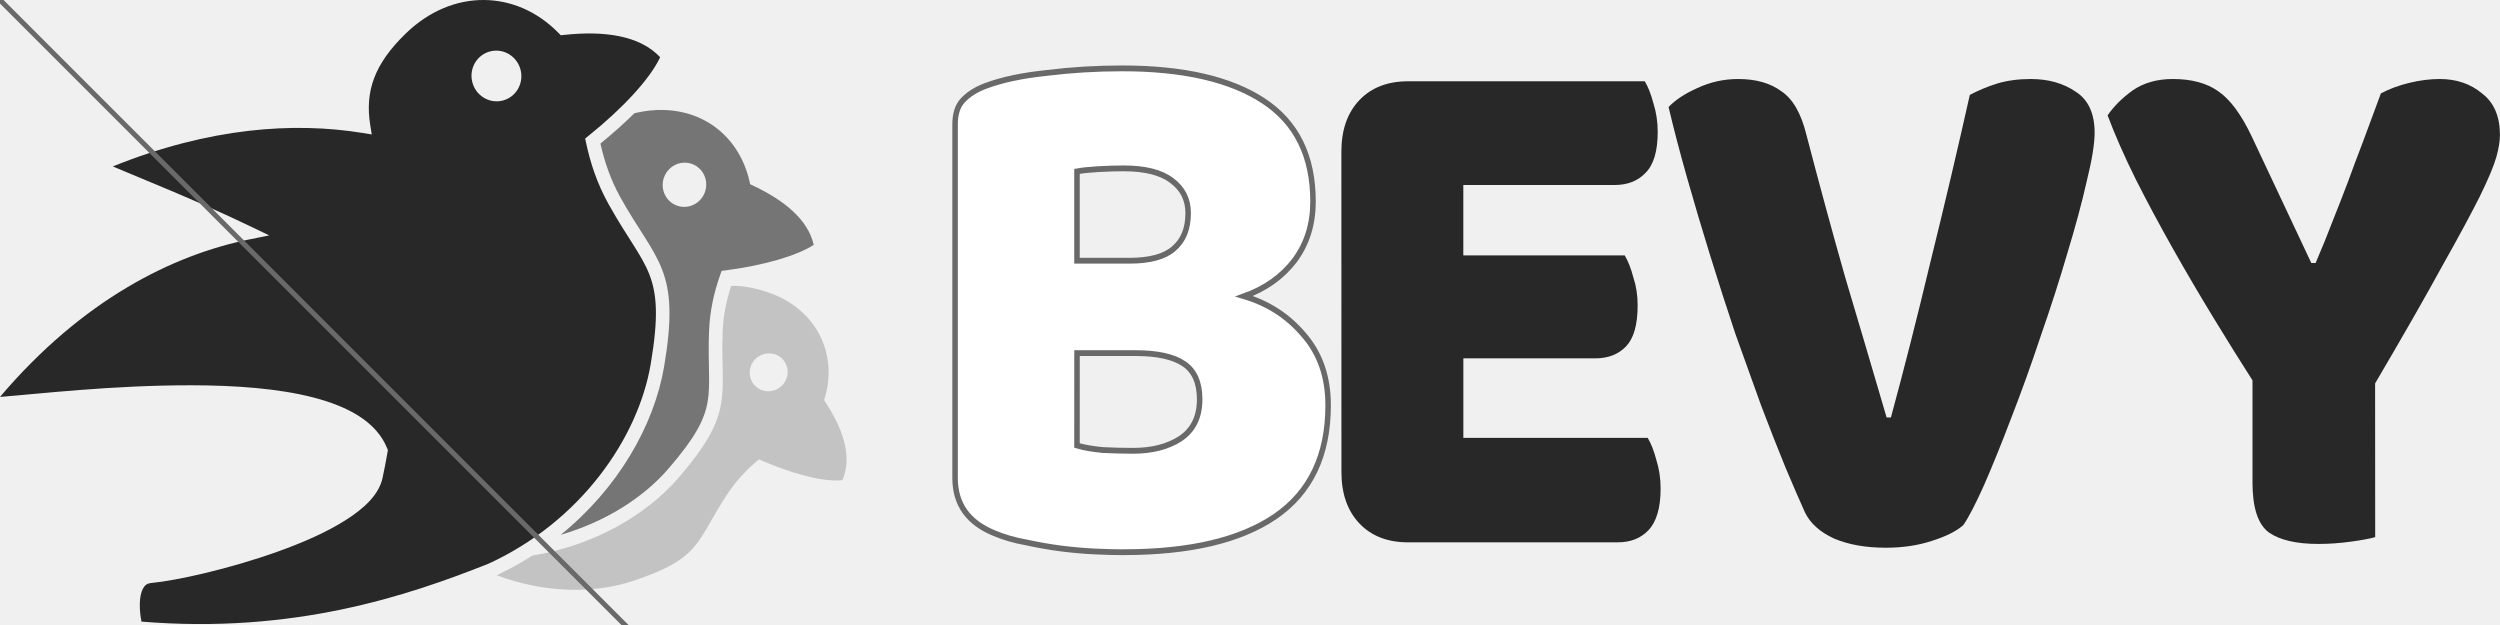
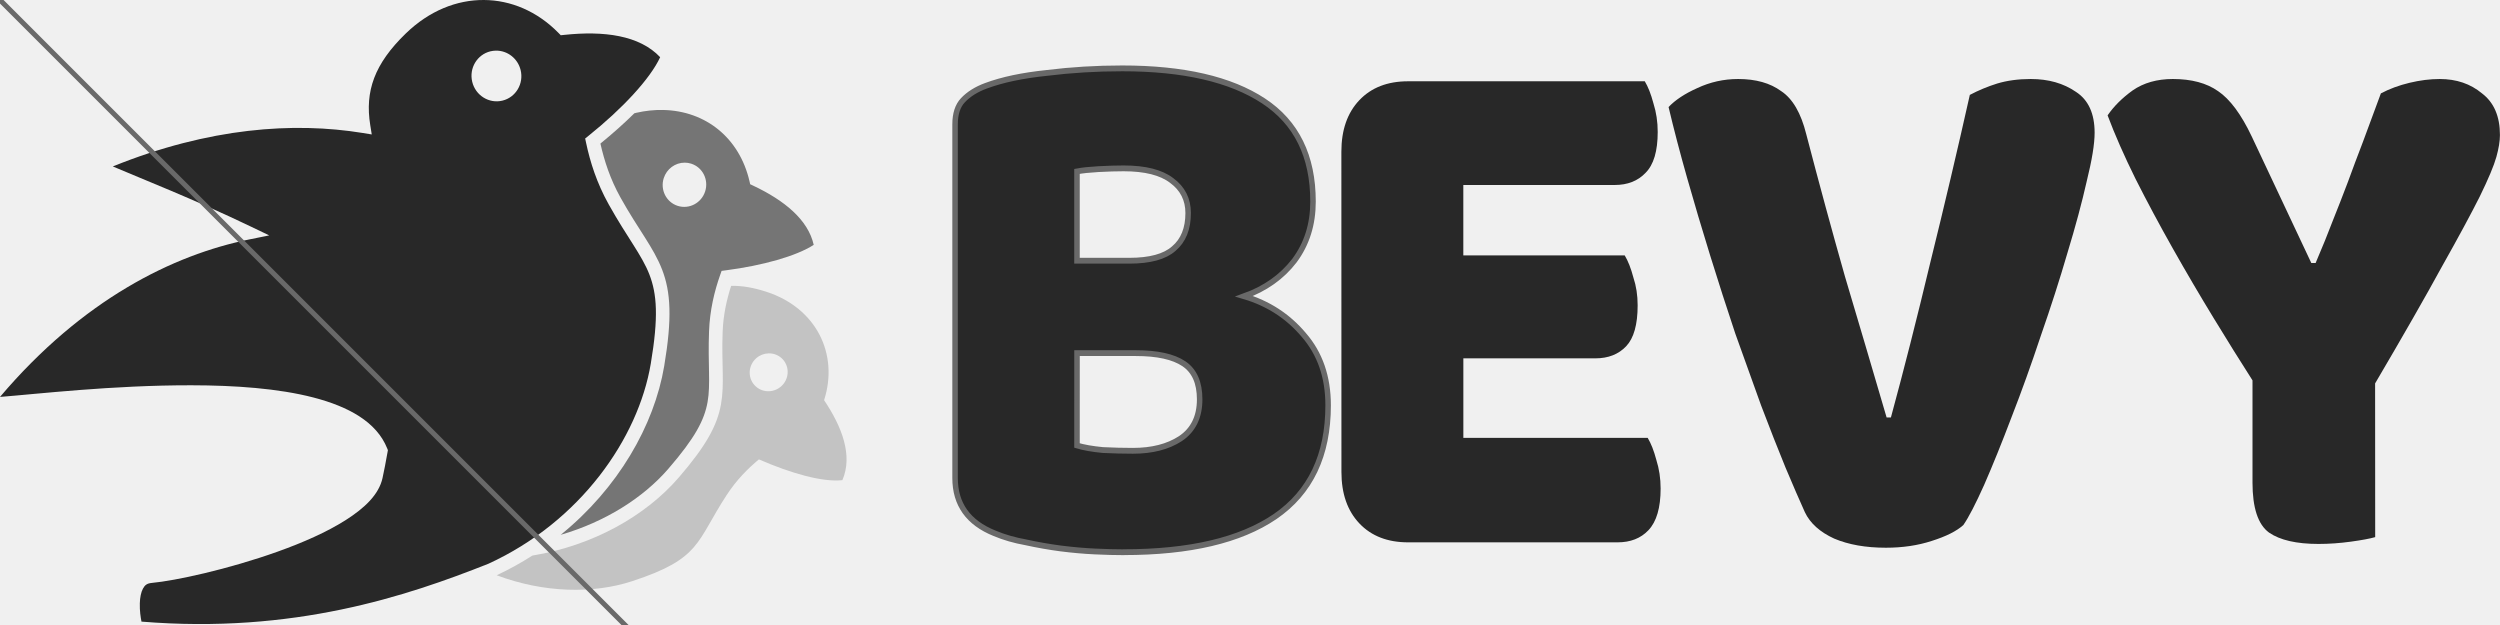
<svg xmlns="http://www.w3.org/2000/svg" id="svg1941" version="1.1" viewBox="0 0 93.706 23.391" height="23.391mm" width="93.706mm">
  <defs id="defs1935" />
  <g transform="translate(-15.83809,-109.1515)" id="layer1">
    <g style="opacity:1;fill:#757575;fill-opacity:1;stroke-width:0.756;stroke-miterlimit:4;stroke-dasharray:none" transform="matrix(0.6386771,0,0,0.6386771,-336.2912,-147.5184)" id="g1911-8-3-9-3">
      <g id="g1121-3-8-8-2-8-7-1-2-8-3-9-6" style="fill:#929292;fill-opacity:1" transform="matrix(-0.4042672,-0.1743825,-0.1743825,0.4042672,678.7761,389.8476)">
        <path transform="matrix(-0.551804,-0.2380231,-0.2380231,0.551804,1946.732,-620.612)" d="m 2246.031,2340.191 v 0 c -0.016,3e-4 -0.031,0 -0.047,0 -0.98,3.067 -1.739,6.4 -1.883,10.195 -0.271,7.126 0.453,11.464 -0.367,16.08 -0.82,4.616 -3.245,9.161 -9.414,16.287 -7.342,8.482 -18.979,15.045 -32.42,17.264 -2.502,1.597 -5.142,3.061 -7.92,4.363 10.462,3.938 21.402,4.153 30.076,1.307 15.279,-5.014 14.096,-8.616 20.943,-19.107 2.157,-3.305 4.647,-5.828 7.148,-7.9 7.125,3.107 14.143,5.101 18.516,4.607 2.351,-5.45 -0.057,-11.771 -4.059,-17.746 3.282,-10.196 -1.699,-20.406 -12.73,-24.016 -2.877,-0.942 -5.463,-1.384 -7.844,-1.338 z m 8.275,14.971 a 4.167,4.245 48.68 0 1 3.197,1.397 4.167,4.245 48.68 0 1 -0.438,5.934 4.167,4.245 48.68 0 1 -5.939,-0.326 4.167,4.245 48.68 0 1 0.438,-5.934 4.167,4.245 48.68 0 1 2.742,-1.07 z m -68.375,45.379 c 0.127,0.075 0.257,0.141 0.385,0.215 0.131,-0.049 0.264,-0.101 0.395,-0.15 -0.26,-0.023 -0.519,-0.039 -0.779,-0.064 z" style="fill:#c3c3c3;fill-opacity:1;stroke:none;stroke-width:0.56px;stroke-linecap:butt;stroke-linejoin:miter;stroke-opacity:1" id="path819-1-94-5-3-1-9-6-4-90-0-8-9-5-8-6-1" />
      </g>
    </g>
    <g style="opacity:1;fill:#282828;fill-opacity:1;stroke:none;stroke-width:0.756;stroke-miterlimit:4;stroke-dasharray:none;stroke-opacity:1" transform="matrix(-0.289957,0.2343288,0.2343288,0.289957,41.47955,36.94942)" id="g1051-1-2-0-8-6-0-8-1-5-6-9-6">
      <g style="opacity:1;fill:#282828;fill-opacity:1" transform="matrix(-0.3525408,0.2849059,0.2849059,0.3525408,477.11,-1021.767)" id="g3029-3">
        <path transform="translate(5.0092774e-5,-757.8763)" d="m 2191.146,2276.783 c -5.973,-0.035 -12.098,2.348 -17.361,7.459 -6.913,6.713 -9.06,12.755 -7.848,20.295 l 0.332,2.068 -2.066,-0.336 c -15.188,-2.461 -33.985,-1.218 -55.371,7.434 6.287,2.695 17.826,7.193 30.631,13.342 l 4.061,1.951 -4.414,0.894 c -16.909,3.427 -36.973,13.328 -55.299,34.934 8.198,-0.637 24.953,-2.609 42.428,-2.582 9.714,0.015 19.287,0.687 27.086,2.709 7.799,2.022 14.026,5.435 16.367,11.285 l 0.16,0.4 -0.076,0.424 c -0.384,2.183 -0.761,4.149 -1.117,5.76 -0.816,3.694 -4.01,6.682 -8.195,9.342 -4.186,2.66 -9.496,4.985 -15.014,6.961 -11.035,3.952 -22.78,6.477 -27.965,6.959 -1.102,0.102 -1.542,0.498 -1.967,1.27 -0.425,0.771 -0.659,1.982 -0.693,3.25 -0.046,1.693 0.181,3.104 0.367,4.062 33.749,2.767 58.847,-5.651 76.959,-12.838 20.351,-9.331 33.213,-27.758 36.006,-44.348 1.75,-10.395 1.375,-15.489 -0.312,-19.828 -1.687,-4.339 -4.922,-8.191 -9.025,-15.549 -2.637,-4.728 -4.108,-9.367 -5.02,-13.688 l -0.193,-0.91 0.727,-0.582 c 7.54,-6.045 13.681,-12.644 15.91,-17.449 -4.574,-4.865 -12.479,-5.893 -21.322,-4.947 l -0.727,0.076 -0.512,-0.521 c -4.713,-4.801 -10.562,-7.261 -16.535,-7.297 z m 2.648,11.232 a 5.629,5.524 76.403 0 1 5.502,4.322 5.629,5.524 76.403 0 1 -4.047,6.769 5.629,5.524 76.403 0 1 -6.693,-4.172 5.629,5.524 76.403 0 1 4.047,-6.769 5.629,5.524 76.403 0 1 1.191,-0.15 z" style="color:#000000;font-style:normal;font-variant:normal;font-weight:normal;font-stretch:normal;font-size:medium;line-height:normal;font-family:sans-serif;font-variant-ligatures:normal;font-variant-position:normal;font-variant-caps:normal;font-variant-numeric:normal;font-variant-alternates:normal;font-variant-east-asian:normal;font-feature-settings:normal;font-variation-settings:normal;text-indent:0;text-align:start;text-decoration:none;text-decoration-line:none;text-decoration-style:solid;text-decoration-color:#000000;letter-spacing:normal;word-spacing:normal;text-transform:none;writing-mode:lr-tb;direction:ltr;text-orientation:mixed;dominant-baseline:auto;baseline-shift:baseline;text-anchor:start;white-space:normal;shape-padding:0;shape-margin:0;inline-size:0;clip-rule:nonzero;display:inline;overflow:visible;visibility:visible;isolation:auto;mix-blend-mode:normal;color-interpolation:sRGB;color-interpolation-filters:linearRGB;solid-color:#000000;solid-opacity:1;vector-effect:none;fill:#282828;fill-opacity:1;fill-rule:nonzero;stroke:none;stroke-width:3.024;stroke-linecap:butt;stroke-linejoin:miter;stroke-miterlimit:4;stroke-dasharray:none;stroke-dashoffset:0;stroke-opacity:1;color-rendering:auto;image-rendering:auto;shape-rendering:auto;text-rendering:auto;enable-background:accumulate;stop-color:#000000;stop-opacity:1" id="path3031-2" />
      </g>
    </g>
    <g transform="matrix(-0.3225918,0.04314193,0.04314193,0.3225918,94.63531,65.32372)" id="g1051-1-1-8-8-4-9-4-0-4-6-4-7-6" style="opacity:1;fill:#353535;fill-opacity:1;stroke-width:0.756;stroke-miterlimit:4;stroke-dasharray:none">
      <g transform="translate(-20.24458,-6.120921)" id="g1129-5-9-8-0-7-2-7-3-8-61-1">
        <g transform="translate(61.54776,-5.672668)" id="g1344-1-3-9-3-8-8-8-3-5">
          <g style="fill:#757575;fill-opacity:1" id="g1121-7-7-2-3-3-7-4-5-8-2-5">
            <g style="opacity:1" transform="matrix(-0.514626,0.06882369,0.06882369,0.514626,1184.364,-811.9091)" id="g3006-4">
              <path transform="translate(1.2499985e-4,-757.8763)" d="m 2230.894,2301.174 c -1.911,-0.039 -3.912,0.162 -5.979,0.633 -0.139,0.032 -0.261,0.071 -0.398,0.104 -2.274,2.248 -4.813,4.505 -7.529,6.717 0.875,3.86 2.174,7.883 4.471,12.002 3.987,7.149 7.274,10.966 9.203,15.926 1.929,4.96 2.264,10.794 0.475,21.424 -2.218,13.178 -10.24,27.132 -22.959,37.434 9.872,-2.879 18.287,-8.191 23.858,-14.627 6.013,-6.946 8.019,-10.876 8.723,-14.836 0.704,-3.96 0.044,-8.3 0.324,-15.664 0.18,-4.745 1.191,-8.896 2.477,-12.545 l 0.309,-0.875 0.922,-0.121 c 8.228,-1.067 15.665,-3.167 19.51,-5.648 -1.235,-5.552 -6.481,-9.86 -13.428,-13.135 l -0.662,-0.312 -0.166,-0.713 c -2.203,-9.461 -9.591,-15.563 -19.148,-15.762 z m 4.783,11.686 a 4.823,4.914 17.729 0 1 1.447,0.225 4.823,4.914 17.729 0 1 3.098,6.148 4.823,4.914 17.729 0 1 -6.09,3.213 4.823,4.914 17.729 0 1 -3.098,-6.148 4.823,4.914 17.729 0 1 4.643,-3.438 z" style="color:#000000;font-style:normal;font-variant:normal;font-weight:normal;font-stretch:normal;font-size:medium;line-height:normal;font-family:sans-serif;font-variant-ligatures:normal;font-variant-position:normal;font-variant-caps:normal;font-variant-numeric:normal;font-variant-alternates:normal;font-variant-east-asian:normal;font-feature-settings:normal;font-variation-settings:normal;text-indent:0;text-align:start;text-decoration:none;text-decoration-line:none;text-decoration-style:solid;text-decoration-color:#000000;letter-spacing:normal;word-spacing:normal;text-transform:none;writing-mode:lr-tb;direction:ltr;text-orientation:mixed;dominant-baseline:auto;baseline-shift:baseline;text-anchor:start;white-space:normal;shape-padding:0;shape-margin:0;inline-size:0;clip-rule:nonzero;display:inline;overflow:visible;visibility:visible;isolation:auto;mix-blend-mode:normal;color-interpolation:sRGB;color-interpolation-filters:linearRGB;solid-color:#000000;solid-opacity:1;vector-effect:none;fill:#757575;fill-opacity:1;fill-rule:nonzero;stroke:none;stroke-width:3.024;stroke-linecap:butt;stroke-linejoin:miter;stroke-miterlimit:4;stroke-dasharray:none;stroke-dashoffset:0;stroke-opacity:1;color-rendering:auto;image-rendering:auto;shape-rendering:auto;text-rendering:auto;enable-background:accumulate;stop-color:#000000;stop-opacity:1" id="path3008-7" />
            </g>
          </g>
        </g>
      </g>
    </g>
    <g id="text1778-3-6-3-9-3-6-4-0-9-5" style="font-style:normal;font-weight:normal;font-size:10.301px;line-height:1.25;font-family:sans-serif;letter-spacing:0px;word-spacing:0px;opacity:1;fill:#282828;fill-opacity:1;stroke:none;stroke-width:0.258;stroke-miterlimit:4;stroke-dasharray:none" transform="matrix(1.091397,0,0,1.152116,-39.18187,-107.1797)" aria-label="BEVY">
      <path id="path1940-83-0-6-3-1-1-8-3-1-6" style="font-style:normal;font-variant:normal;font-weight:normal;font-stretch:normal;font-size:21.975px;font-family:'Baloo Bhaijaan';-inkscape-font-specification:'Baloo Bhaijaan, Normal';font-variant-ligatures:normal;font-variant-caps:normal;font-variant-numeric:normal;font-feature-settings:normal;text-align:start;writing-mode:lr-tb;text-anchor:start;fill:#282828;fill-opacity:1;stroke-width:0.289" d="m 87.4,202.262 q 0.345,0.099 0.887,0.148 0.542,0.025 1.035,0.025 0.985,0 1.626,-0.394 0.665,-0.419 0.665,-1.281 0,-0.813 -0.542,-1.158 -0.542,-0.345 -1.65,-0.345 h -2.02 z m 0,-6.011 h 1.798 q 1.059,0 1.527,-0.394 0.493,-0.394 0.493,-1.158 0,-0.665 -0.567,-1.059 -0.542,-0.394 -1.65,-0.394 -0.37,0 -0.862,0.025 -0.468,0.025 -0.739,0.074 z m 1.601,9.484 q -0.419,0 -0.985,-0.025 -0.567,-0.025 -1.182,-0.099 -0.591,-0.074 -1.182,-0.197 -0.591,-0.099 -1.084,-0.296 -1.355,-0.517 -1.355,-1.798 v -11.504 q 0,-0.517 0.271,-0.788 0.296,-0.296 0.788,-0.468 0.838,-0.296 2.094,-0.419 1.256,-0.148 2.587,-0.148 3.153,0 4.853,1.059 1.7,1.059 1.7,3.276 0,1.109 -0.64,1.921 -0.64,0.788 -1.724,1.158 1.232,0.345 2.045,1.256 0.838,0.911 0.838,2.291 0,2.439 -1.823,3.621 -1.798,1.158 -5.198,1.158 z" />
-       <path d="m 87.4,202.262 q 0.345,0.099 0.887,0.148 0.542,0.025 1.035,0.025 0.985,0 1.626,-0.394 0.665,-0.419 0.665,-1.281 0,-0.813 -0.542,-1.158 -0.542,-0.345 -1.65,-0.345 h -2.02 z m 0,-6.011 h 1.798 q 1.059,0 1.527,-0.394 0.493,-0.394 0.493,-1.158 0,-0.665 -0.567,-1.059 -0.542,-0.394 -1.65,-0.394 -0.37,0 -0.862,0.025 -0.468,0.025 -0.739,0.074 z m 1.601,9.484 q -0.419,0 -0.985,-0.025 -0.567,-0.025 -1.182,-0.099 -0.591,-0.074 -1.182,-0.197 -0.591,-0.099 -1.084,-0.296 -1.355,-0.517 -1.355,-1.798 v -11.504 q 0,-0.517 0.271,-0.788 0.296,-0.296 0.788,-0.468 0.838,-0.296 2.094,-0.419 1.256,-0.148 2.587,-0.148 3.153,0 4.853,1.059 1.7,1.059 1.7,3.276 0,1.109 -0.64,1.921 -0.64,0.788 -1.724,1.158 1.232,0.345 2.045,1.256 0.838,0.911 0.838,2.291 0,2.439 -1.823,3.621 -1.798,1.158 -5.198,1.158 z" stroke="dimgray" stroke-width="0.05mm" fill="white" />
+       <path d="m 87.4,202.262 q 0.345,0.099 0.887,0.148 0.542,0.025 1.035,0.025 0.985,0 1.626,-0.394 0.665,-0.419 0.665,-1.281 0,-0.813 -0.542,-1.158 -0.542,-0.345 -1.65,-0.345 h -2.02 z m 0,-6.011 h 1.798 q 1.059,0 1.527,-0.394 0.493,-0.394 0.493,-1.158 0,-0.665 -0.567,-1.059 -0.542,-0.394 -1.65,-0.394 -0.37,0 -0.862,0.025 -0.468,0.025 -0.739,0.074 z m 1.601,9.484 q -0.419,0 -0.985,-0.025 -0.567,-0.025 -1.182,-0.099 -0.591,-0.074 -1.182,-0.197 -0.591,-0.099 -1.084,-0.296 -1.355,-0.517 -1.355,-1.798 v -11.504 q 0,-0.517 0.271,-0.788 0.296,-0.296 0.788,-0.468 0.838,-0.296 2.094,-0.419 1.256,-0.148 2.587,-0.148 3.153,0 4.853,1.059 1.7,1.059 1.7,3.276 0,1.109 -0.64,1.921 -0.64,0.788 -1.724,1.158 1.232,0.345 2.045,1.256 0.838,0.911 0.838,2.291 0,2.439 -1.823,3.621 -1.798,1.158 -5.198,1.158 z" stroke="dimgray" stroke-width="0.05mm" fill="none" />
      <path id="path1942-3-4-06-1-4-5-1-0-0-9" style="font-style:normal;font-variant:normal;font-weight:normal;font-stretch:normal;font-size:21.975px;font-family:'Baloo Bhaijaan';-inkscape-font-specification:'Baloo Bhaijaan, Normal';font-variant-ligatures:normal;font-variant-caps:normal;font-variant-numeric:normal;font-feature-settings:normal;text-align:start;writing-mode:lr-tb;text-anchor:start;fill:#282828;fill-opacity:1;stroke-width:0.289" d="m 96.48,192.704 q 0,-1.059 0.616,-1.675 0.616,-0.616 1.675,-0.616 h 8.129 q 0.172,0.271 0.296,0.714 0.148,0.443 0.148,0.936 0,0.936 -0.419,1.33 -0.394,0.394 -1.059,0.394 h -5.198 v 2.291 h 5.543 q 0.172,0.271 0.296,0.714 0.148,0.419 0.148,0.911 0,0.936 -0.394,1.33 -0.394,0.394 -1.059,0.394 h -4.533 v 2.587 h 6.331 q 0.172,0.271 0.296,0.714 0.148,0.443 0.148,0.936 0,0.936 -0.419,1.355 -0.394,0.394 -1.059,0.394 h -7.193 q -1.059,0 -1.675,-0.616 -0.616,-0.616 -0.616,-1.675 z" />
      <path id="path1944-3-1-2-9-9-5-0-9-7-3" style="font-style:normal;font-variant:normal;font-weight:normal;font-stretch:normal;font-size:21.975px;font-family:'Baloo Bhaijaan';-inkscape-font-specification:'Baloo Bhaijaan, Normal';font-variant-ligatures:normal;font-variant-caps:normal;font-variant-numeric:normal;font-feature-settings:normal;text-align:start;writing-mode:lr-tb;text-anchor:start;fill:#282828;fill-opacity:1;stroke-width:0.289" d="m 117.842,204.849 q -0.345,0.296 -1.084,0.517 -0.714,0.222 -1.577,0.222 -1.035,0 -1.774,-0.296 -0.739,-0.32 -1.01,-0.862 -0.271,-0.567 -0.665,-1.453 -0.394,-0.911 -0.838,-2.02 -0.419,-1.109 -0.887,-2.34 -0.443,-1.256 -0.862,-2.537 -0.419,-1.281 -0.788,-2.513 -0.369,-1.232 -0.64,-2.316 0.345,-0.345 0.985,-0.616 0.665,-0.296 1.404,-0.296 0.911,0 1.478,0.394 0.591,0.369 0.862,1.404 0.665,2.414 1.33,4.631 0.69,2.192 1.429,4.582 h 0.148 q 0.665,-2.316 1.355,-5.05 0.714,-2.734 1.355,-5.444 0.443,-0.222 0.936,-0.369 0.517,-0.148 1.158,-0.148 0.911,0 1.552,0.419 0.64,0.394 0.64,1.33 0,0.542 -0.271,1.577 -0.246,1.035 -0.665,2.34 -0.394,1.281 -0.911,2.685 -0.493,1.404 -1.01,2.66 -0.493,1.232 -0.936,2.192 -0.443,0.936 -0.714,1.306 z" />
      <path id="path1946-80-0-6-4-2-4-3-2-5-7" style="font-style:normal;font-variant:normal;font-weight:normal;font-stretch:normal;font-size:21.975px;font-family:'Baloo Bhaijaan';-inkscape-font-specification:'Baloo Bhaijaan, Normal';font-variant-ligatures:normal;font-variant-caps:normal;font-variant-numeric:normal;font-feature-settings:normal;text-align:start;writing-mode:lr-tb;text-anchor:start;fill:#282828;fill-opacity:1;stroke-width:0.289" d="m 131.985,205.243 q -0.271,0.074 -0.838,0.148 -0.567,0.074 -1.109,0.074 -1.133,0 -1.7,-0.37 -0.567,-0.394 -0.567,-1.626 v -3.326 q -0.616,-0.911 -1.33,-2.02 -0.714,-1.109 -1.404,-2.266 -0.69,-1.158 -1.281,-2.266 -0.591,-1.133 -0.961,-2.069 0.32,-0.443 0.862,-0.813 0.567,-0.37 1.379,-0.37 0.961,0 1.552,0.394 0.616,0.394 1.158,1.478 l 2.045,4.114 h 0.148 q 0.345,-0.764 0.591,-1.379 0.271,-0.64 0.517,-1.256 0.246,-0.64 0.517,-1.306 0.271,-0.69 0.616,-1.577 0.443,-0.222 0.985,-0.345 0.542,-0.123 1.035,-0.123 0.862,0 1.453,0.468 0.616,0.443 0.616,1.355 0,0.296 -0.123,0.714 -0.123,0.419 -0.567,1.281 -0.443,0.838 -1.306,2.291 -0.838,1.453 -2.291,3.794 z" />
    </g>
  </g>
  <path d="M 0,0 2000,2000 L Z" stroke="dimgray" stroke-width="0.05mm" />
</svg>
